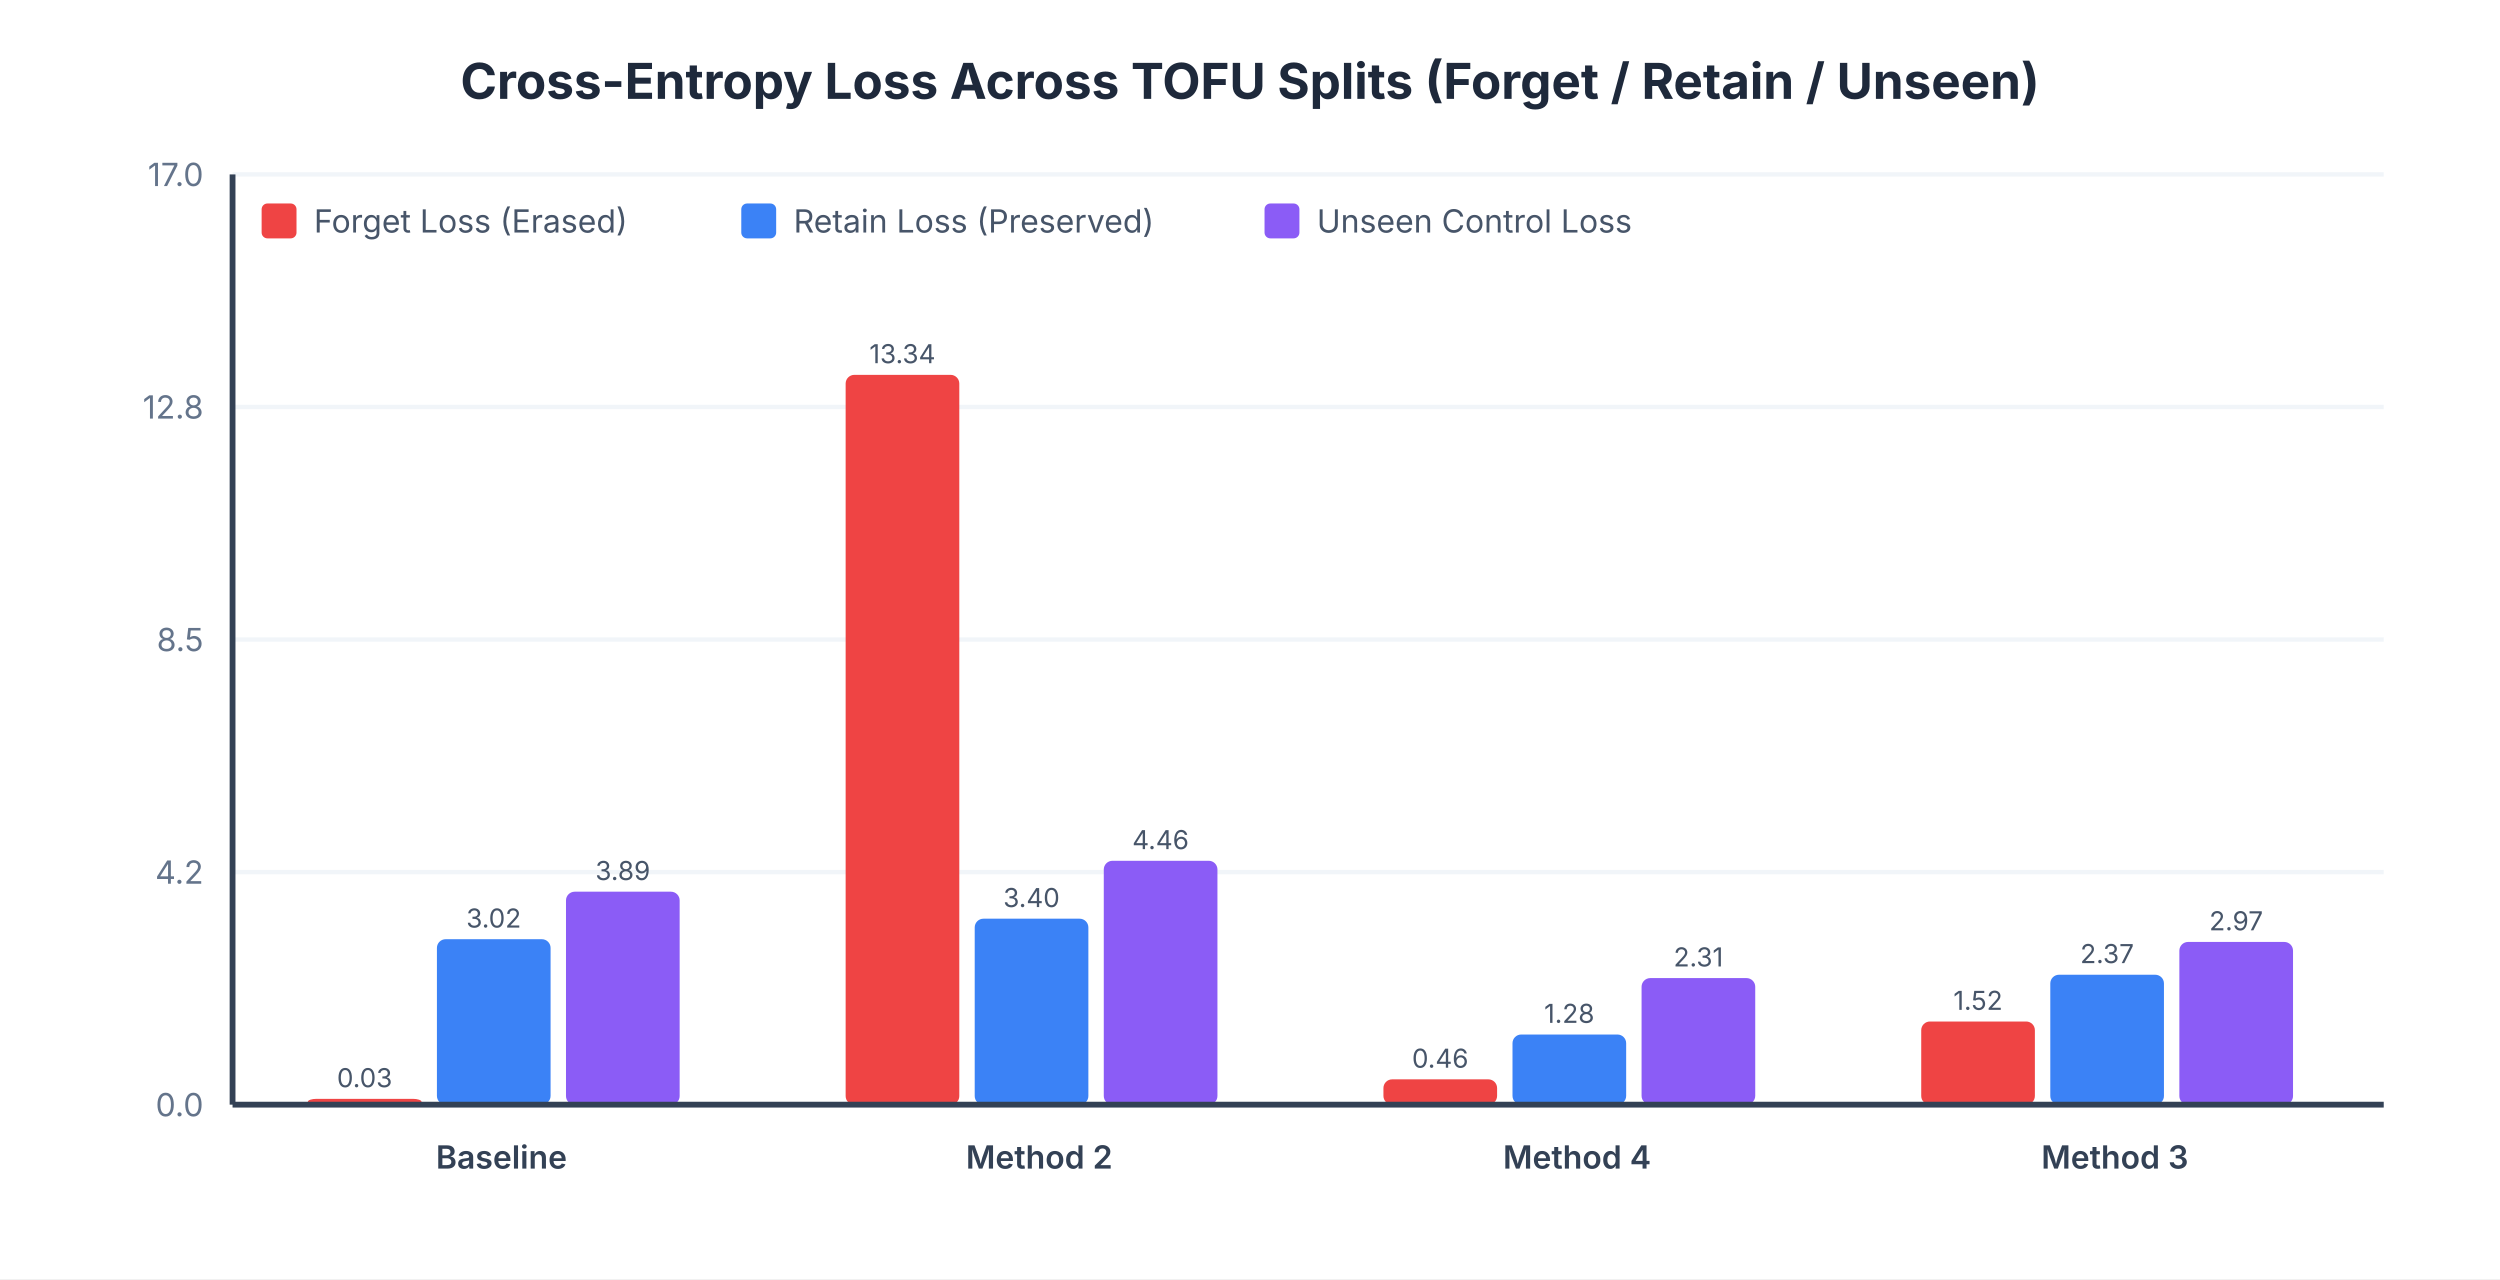
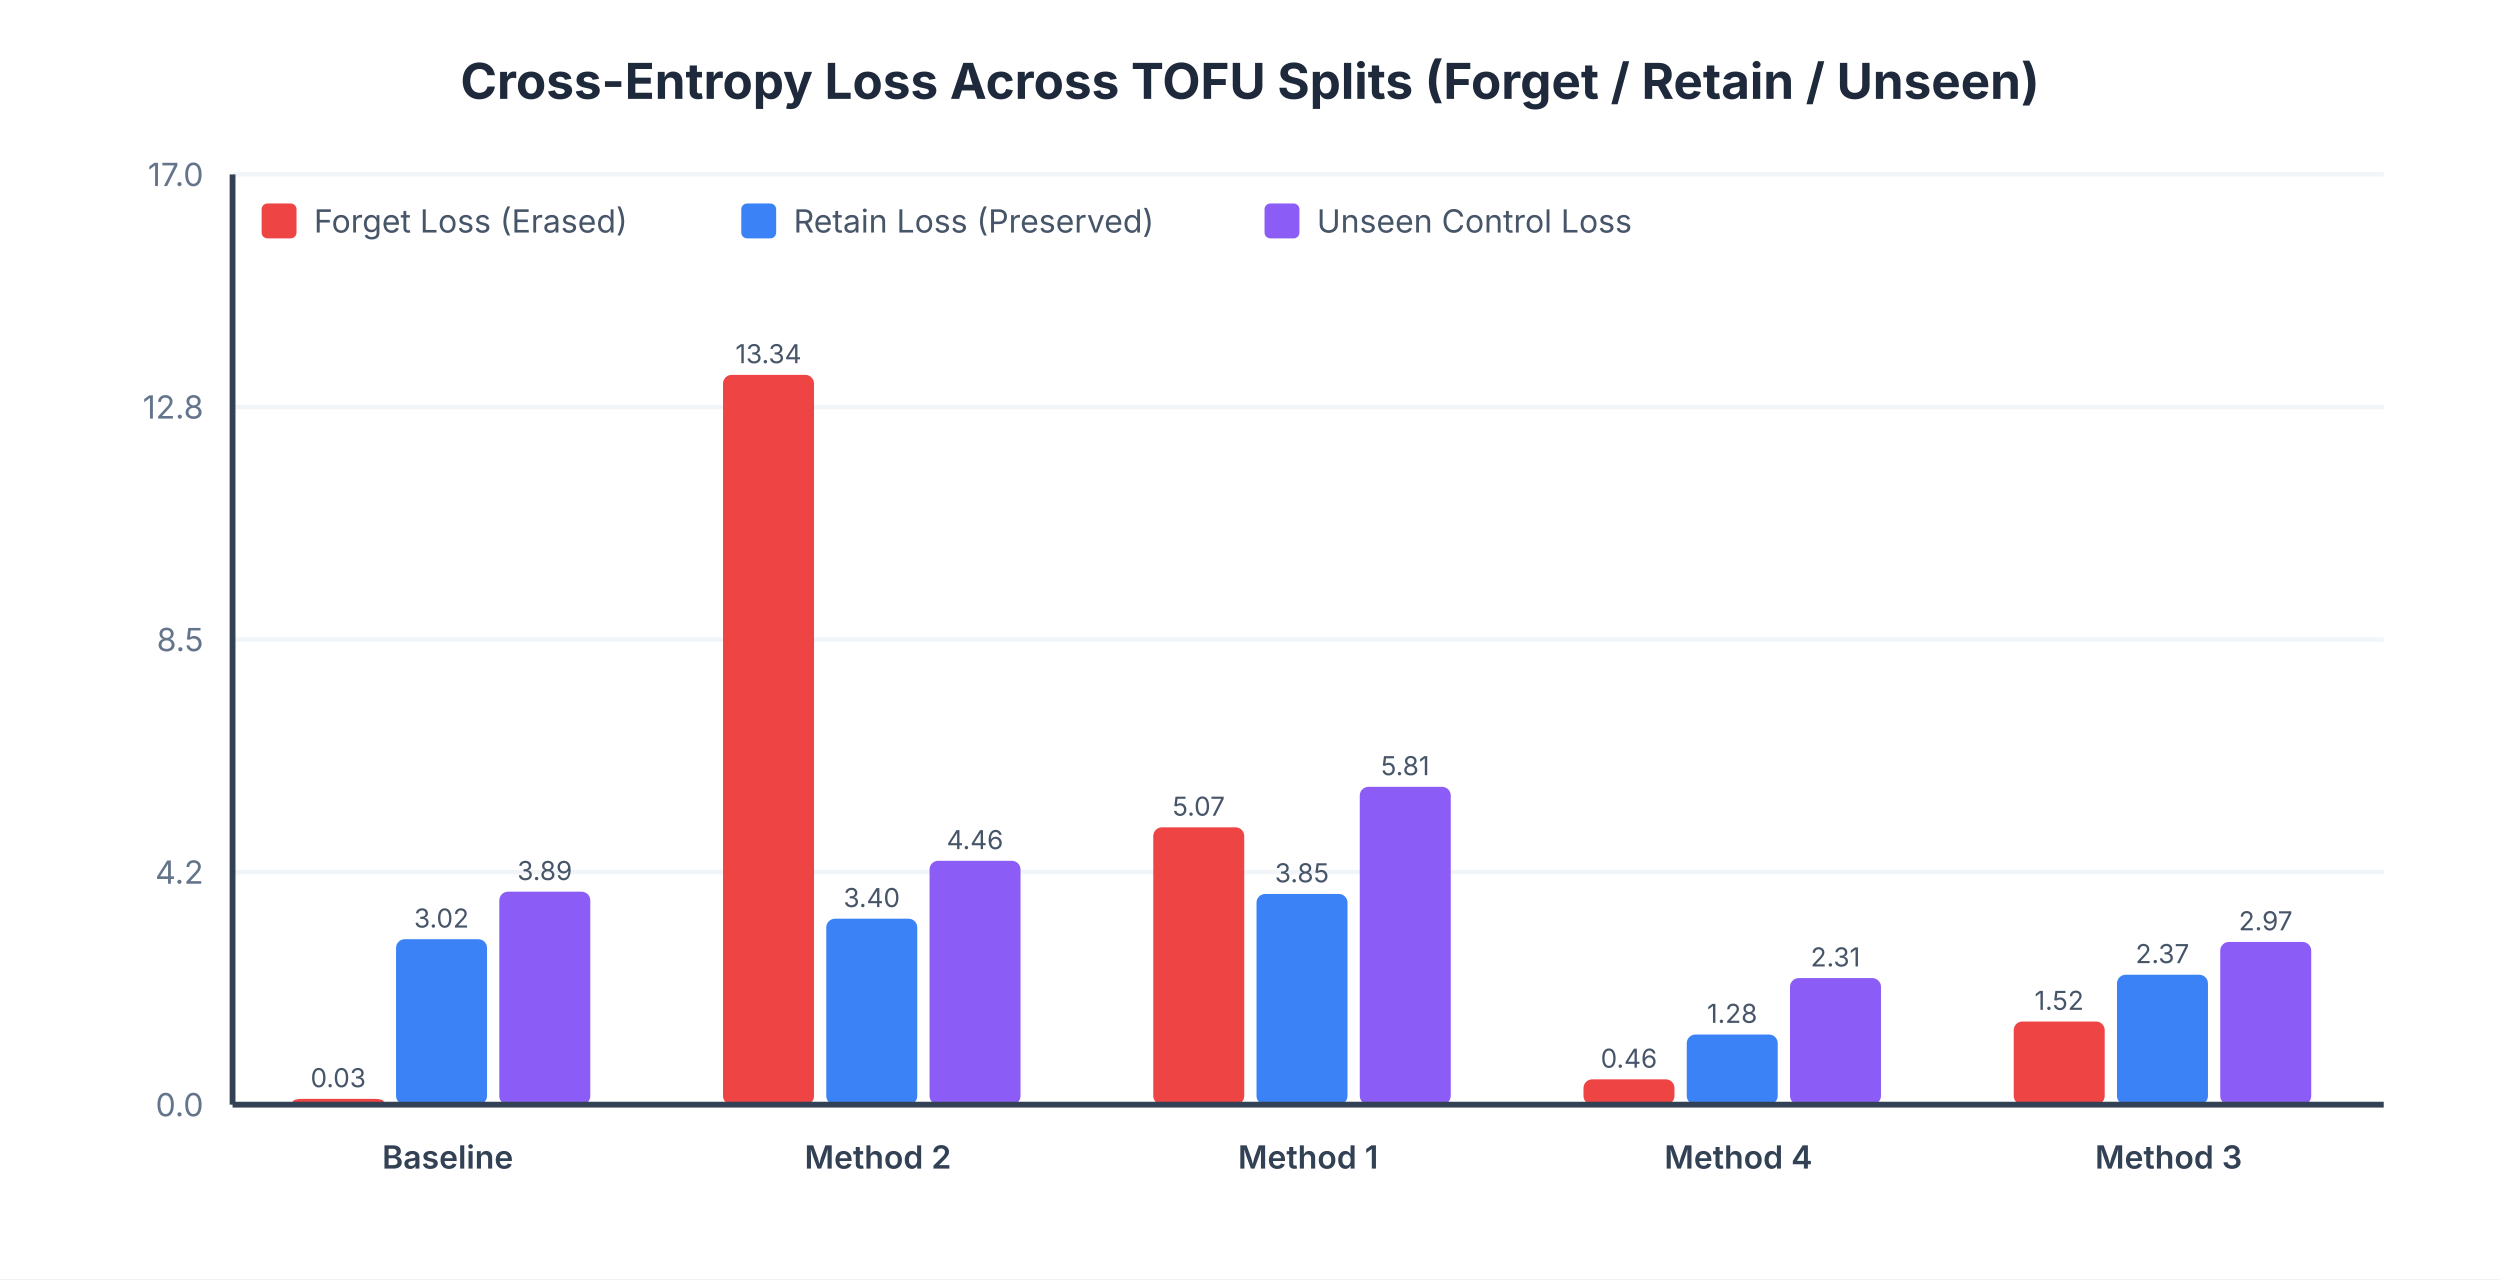
<svg xmlns="http://www.w3.org/2000/svg" viewBox="0 0 860 440" width="100%" height="100%" style="background-color:#ffffff; font-family: -apple-system, BlinkMacSystemFont, Segoe UI, sans-serif;">
  <rect width="860" height="440" fill="#ffffff" />
  <text x="430.0" y="34" text-anchor="middle" font-size="17" font-weight="bold" fill="#1e293b">Cross-Entropy Loss Across TOFU Splits (Forget / Retain / Unseen)</text>
  <line x1="80" y1="380.0" x2="820" y2="380.0" stroke="#f1f5f9" stroke-width="1.5" />
  <text x="70" y="384.0" text-anchor="end" font-size="11" fill="#64748b">0.0</text>
  <line x1="80" y1="300.0" x2="820" y2="300.0" stroke="#f1f5f9" stroke-width="1.5" />
  <text x="70" y="304.0" text-anchor="end" font-size="11" fill="#64748b">4.2</text>
  <line x1="80" y1="220.0" x2="820" y2="220.0" stroke="#f1f5f9" stroke-width="1.5" />
  <text x="70" y="224.0" text-anchor="end" font-size="11" fill="#64748b">8.5</text>
  <line x1="80" y1="140.0" x2="820" y2="140.0" stroke="#f1f5f9" stroke-width="1.5" />
  <text x="70" y="144.0" text-anchor="end" font-size="11" fill="#64748b">12.8</text>
  <line x1="80" y1="60.0" x2="820" y2="60.0" stroke="#f1f5f9" stroke-width="1.5" />
  <text x="70" y="64.0" text-anchor="end" font-size="11" fill="#64748b">17.0</text>
-   <rect x="105.9" y="378.0" width="39.1" height="2.0" fill="#ef4444" rx="3" />
-   <text x="125.436" y="374.0" text-anchor="middle" font-size="9" fill="#475569">0.03</text>
-   <rect x="150.3" y="323.087" width="39.1" height="56.9" fill="#3b82f6" rx="3" />
-   <text x="169.836" y="319.087" text-anchor="middle" font-size="9" fill="#475569">3.02</text>
-   <rect x="194.7" y="306.744" width="39.1" height="73.3" fill="#8b5cf6" rx="3" />
-   <text x="214.236" y="302.744" text-anchor="middle" font-size="9" fill="#475569">3.89</text>
-   <text x="172.5" y="402" text-anchor="middle" font-size="11" font-weight="600" fill="#334155">Baseline</text>
-   <rect x="290.9" y="128.947" width="39.1" height="251.1" fill="#ef4444" rx="3" />
-   <text x="310.436" y="124.947" text-anchor="middle" font-size="9" fill="#475569">13.34</text>
-   <rect x="335.3" y="316.033" width="39.1" height="64.0" fill="#3b82f6" rx="3" />
-   <text x="354.836" y="312.033" text-anchor="middle" font-size="9" fill="#475569">3.40</text>
-   <rect x="379.7" y="296.106" width="39.1" height="83.9" fill="#8b5cf6" rx="3" />
-   <text x="399.236" y="292.106" text-anchor="middle" font-size="9" fill="#475569">4.46</text>
-   <text x="357.5" y="402" text-anchor="middle" font-size="11" font-weight="600" fill="#334155">Method 2</text>
-   <rect x="475.9" y="371.296" width="39.1" height="8.7" fill="#ef4444" rx="3" />
-   <text x="495.436" y="367.296" text-anchor="middle" font-size="9" fill="#475569">0.46</text>
-   <rect x="520.3" y="355.873" width="39.1" height="24.1" fill="#3b82f6" rx="3" />
-   <text x="539.836" y="351.873" text-anchor="middle" font-size="9" fill="#475569">1.28</text>
-   <rect x="564.7" y="336.462" width="39.1" height="43.5" fill="#8b5cf6" rx="3" />
-   <text x="584.236" y="332.462" text-anchor="middle" font-size="9" fill="#475569">2.31</text>
-   <text x="542.5" y="402" text-anchor="middle" font-size="11" font-weight="600" fill="#334155">Method 4</text>
-   <rect x="660.9" y="351.398" width="39.1" height="28.6" fill="#ef4444" rx="3" />
-   <text x="680.436" y="347.398" text-anchor="middle" font-size="9" fill="#475569">1.52</text>
-   <rect x="705.3" y="335.31" width="39.1" height="44.7" fill="#3b82f6" rx="3" />
-   <text x="724.836" y="331.31" text-anchor="middle" font-size="9" fill="#475569">2.37</text>
-   <rect x="749.7" y="324.029" width="39.1" height="56.0" fill="#8b5cf6" rx="3" />
-   <text x="769.236" y="320.029" text-anchor="middle" font-size="9" fill="#475569">2.97</text>
-   <text x="727.5" y="402" text-anchor="middle" font-size="11" font-weight="600" fill="#334155">Method 3</text>
+   <rect x="100.72" y="378.0" width="31.3" height="2.0" fill="#ef4444" rx="3" />
+   <text x="116.349" y="374.0" text-anchor="middle" font-size="9" fill="#475569">0.03</text>
+   <rect x="136.24" y="323.087" width="31.3" height="56.9" fill="#3b82f6" rx="3" />
+   <text x="151.869" y="319.087" text-anchor="middle" font-size="9" fill="#475569">3.02</text>
+   <rect x="171.76" y="306.744" width="31.3" height="73.3" fill="#8b5cf6" rx="3" />
+   <text x="187.389" y="302.744" text-anchor="middle" font-size="9" fill="#475569">3.89</text>
+   <text x="154.0" y="402" text-anchor="middle" font-size="11" font-weight="600" fill="#334155">Baseline</text>
+   <rect x="248.72" y="128.947" width="31.3" height="251.1" fill="#ef4444" rx="3" />
+   <text x="264.349" y="124.947" text-anchor="middle" font-size="9" fill="#475569">13.34</text>
+   <rect x="284.24" y="316.033" width="31.3" height="64.0" fill="#3b82f6" rx="3" />
+   <text x="299.869" y="312.033" text-anchor="middle" font-size="9" fill="#475569">3.40</text>
+   <rect x="319.76" y="296.106" width="31.3" height="83.9" fill="#8b5cf6" rx="3" />
+   <text x="335.389" y="292.106" text-anchor="middle" font-size="9" fill="#475569">4.46</text>
+   <text x="302.0" y="402" text-anchor="middle" font-size="11" font-weight="600" fill="#334155">Method 2</text>
+   <rect x="396.72" y="284.601" width="31.3" height="95.4" fill="#ef4444" rx="3" />
+   <text x="412.349" y="280.601" text-anchor="middle" font-size="9" fill="#475569">5.07</text>
+   <rect x="432.24" y="307.518" width="31.3" height="72.5" fill="#3b82f6" rx="3" />
+   <text x="447.869" y="303.518" text-anchor="middle" font-size="9" fill="#475569">3.85</text>
+   <rect x="467.76" y="270.669" width="31.3" height="109.3" fill="#8b5cf6" rx="3" />
+   <text x="483.389" y="266.669" text-anchor="middle" font-size="9" fill="#475569">5.81</text>
+   <text x="450.0" y="402" text-anchor="middle" font-size="11" font-weight="600" fill="#334155">Method 1</text>
+   <rect x="544.72" y="371.296" width="31.3" height="8.7" fill="#ef4444" rx="3" />
+   <text x="560.349" y="367.296" text-anchor="middle" font-size="9" fill="#475569">0.46</text>
+   <rect x="580.24" y="355.873" width="31.3" height="24.1" fill="#3b82f6" rx="3" />
+   <text x="595.869" y="351.873" text-anchor="middle" font-size="9" fill="#475569">1.28</text>
+   <rect x="615.76" y="336.462" width="31.3" height="43.5" fill="#8b5cf6" rx="3" />
+   <text x="631.389" y="332.462" text-anchor="middle" font-size="9" fill="#475569">2.31</text>
+   <text x="598.0" y="402" text-anchor="middle" font-size="11" font-weight="600" fill="#334155">Method 4</text>
+   <rect x="692.72" y="351.398" width="31.3" height="28.6" fill="#ef4444" rx="3" />
+   <text x="708.349" y="347.398" text-anchor="middle" font-size="9" fill="#475569">1.52</text>
+   <rect x="728.24" y="335.31" width="31.3" height="44.7" fill="#3b82f6" rx="3" />
+   <text x="743.869" y="331.31" text-anchor="middle" font-size="9" fill="#475569">2.37</text>
+   <rect x="763.76" y="324.029" width="31.3" height="56.0" fill="#8b5cf6" rx="3" />
+   <text x="779.389" y="320.029" text-anchor="middle" font-size="9" fill="#475569">2.97</text>
+   <text x="746.0" y="402" text-anchor="middle" font-size="11" font-weight="600" fill="#334155">Method 3</text>
  <line x1="80" y1="380" x2="820" y2="380" stroke="#334155" stroke-width="2" />
  <line x1="80" y1="60" x2="80" y2="380" stroke="#334155" stroke-width="2" />
  <rect x="90" y="70" width="12" height="12" fill="#ef4444" rx="2" />
  <text x="108" y="80" font-size="11" fill="#475569">Forget Loss (Erased)</text>
  <rect x="255" y="70" width="12" height="12" fill="#3b82f6" rx="2" />
  <text x="273" y="80" font-size="11" fill="#475569">Retain Loss (Preserved)</text>
  <rect x="435" y="70" width="12" height="12" fill="#8b5cf6" rx="2" />
  <text x="453" y="80" font-size="11" fill="#475569">Unseen Control Loss</text>
</svg>
